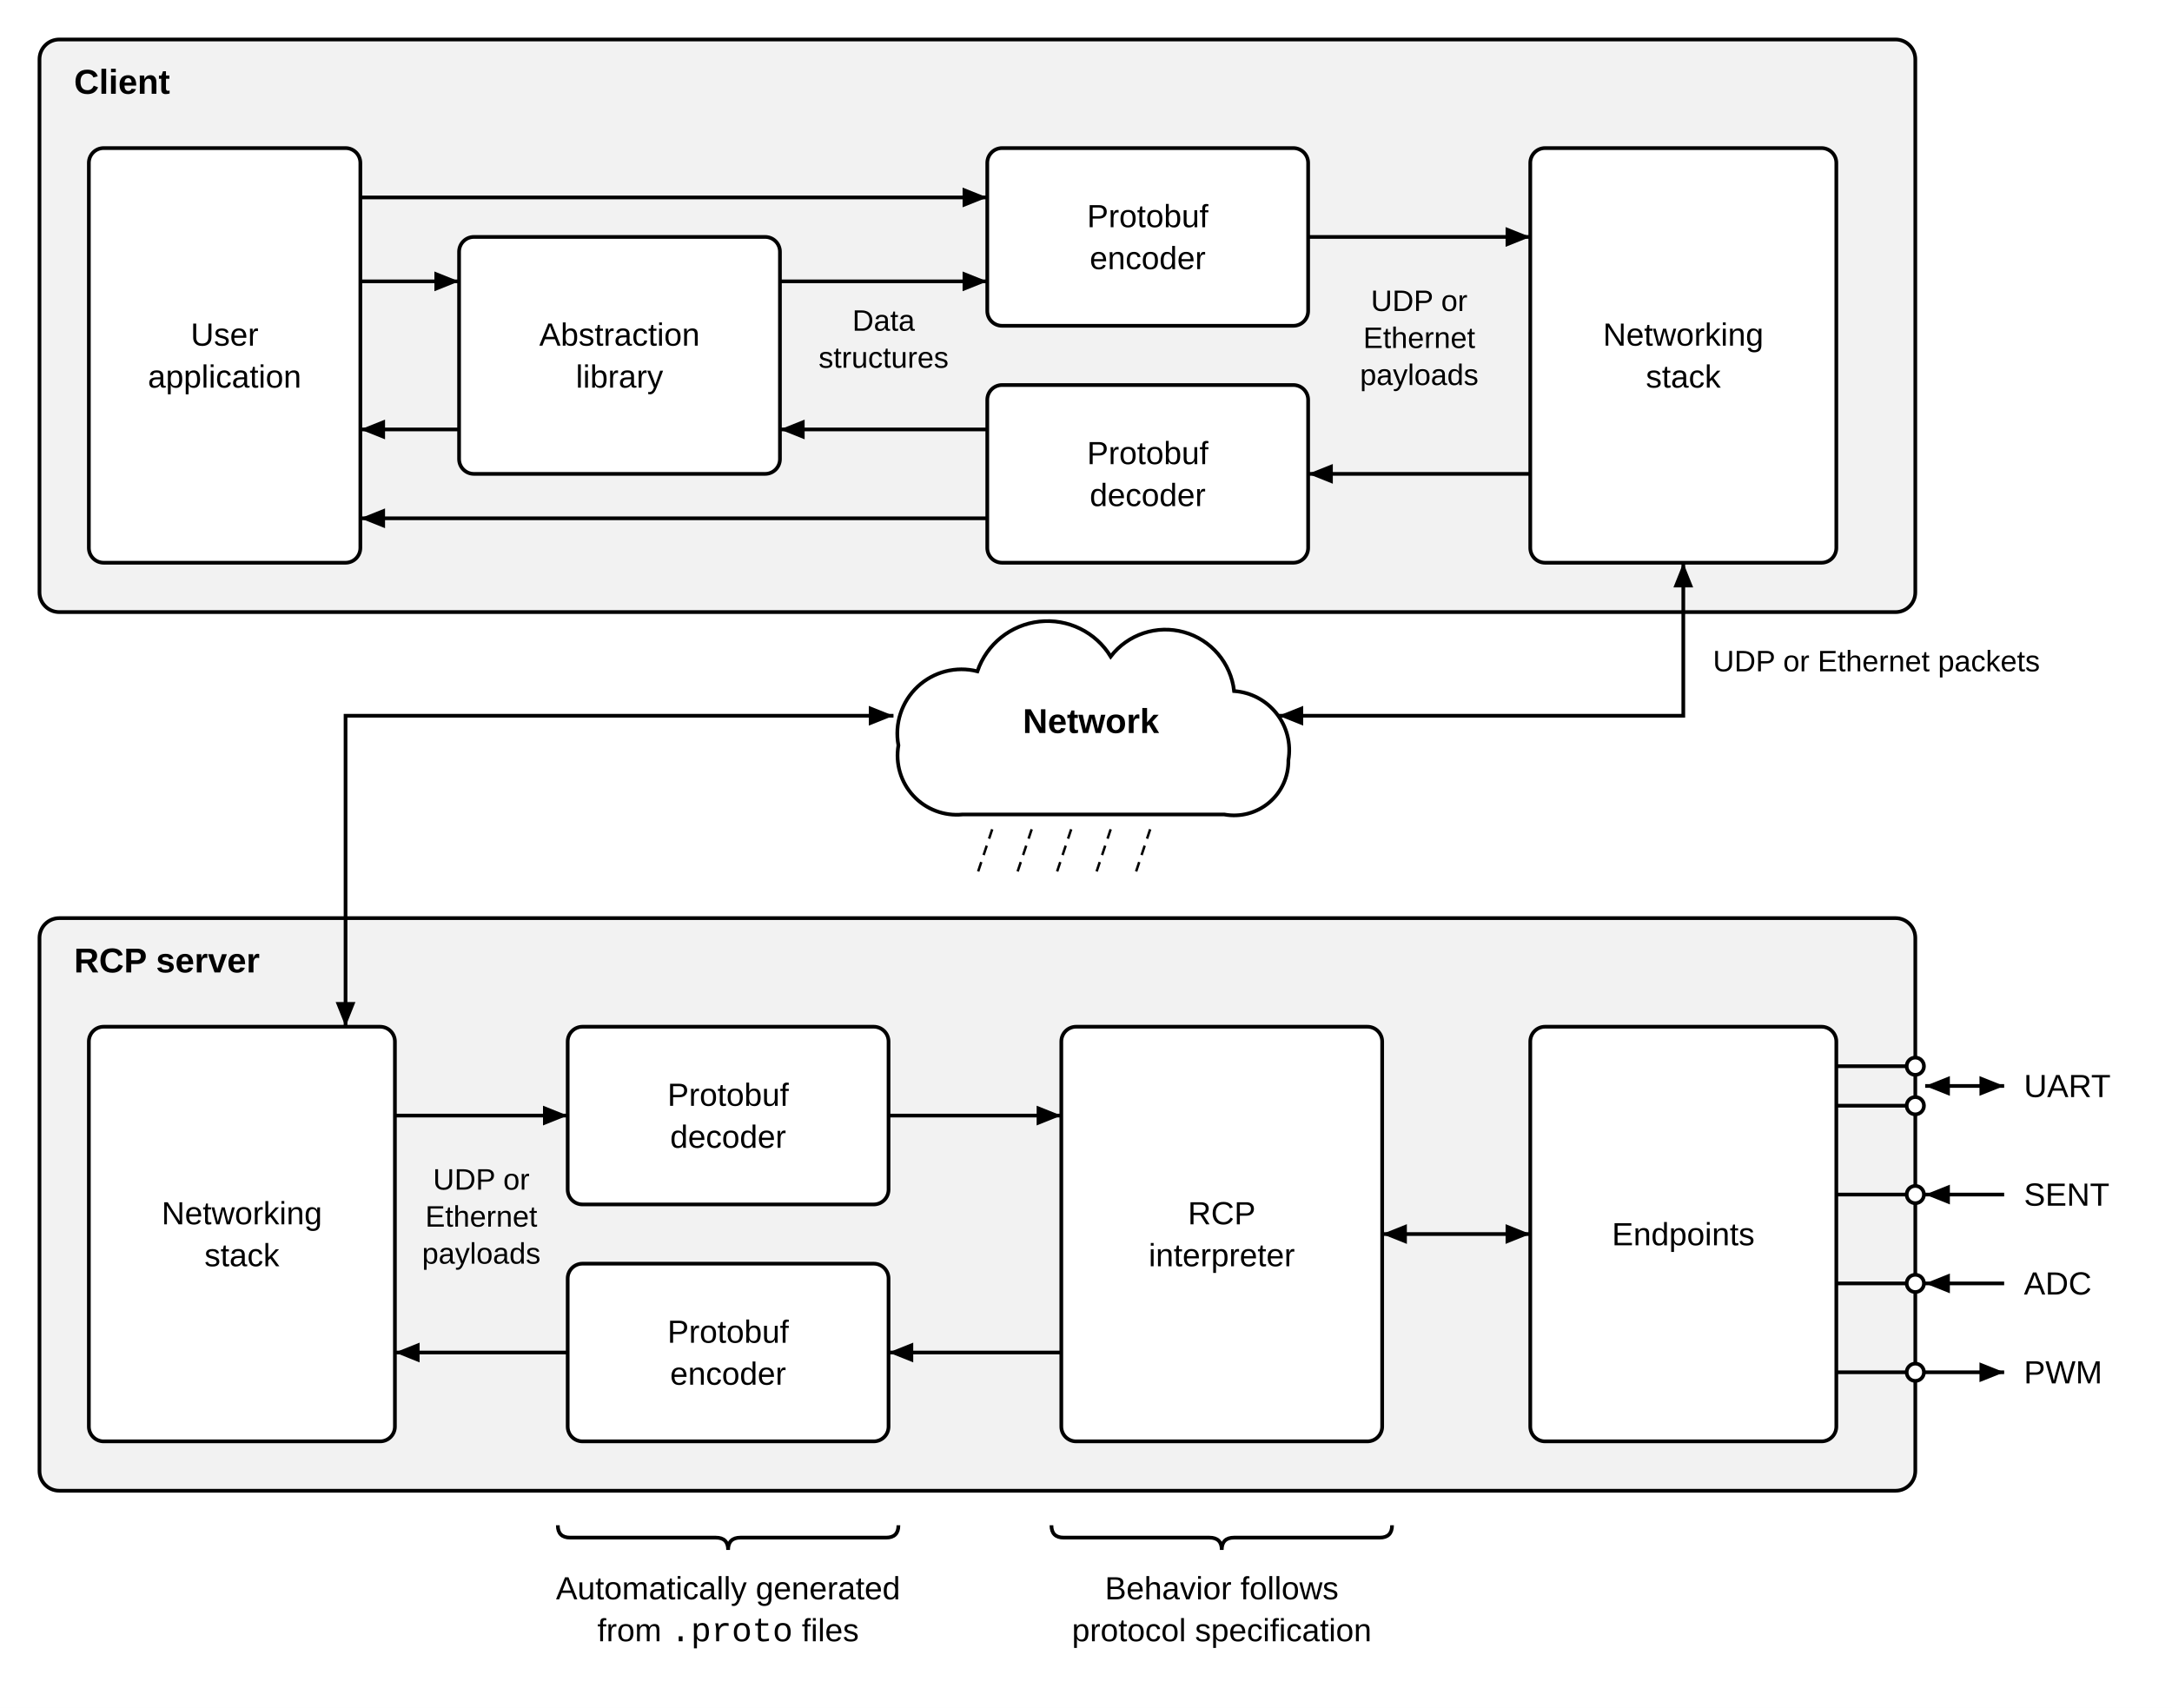
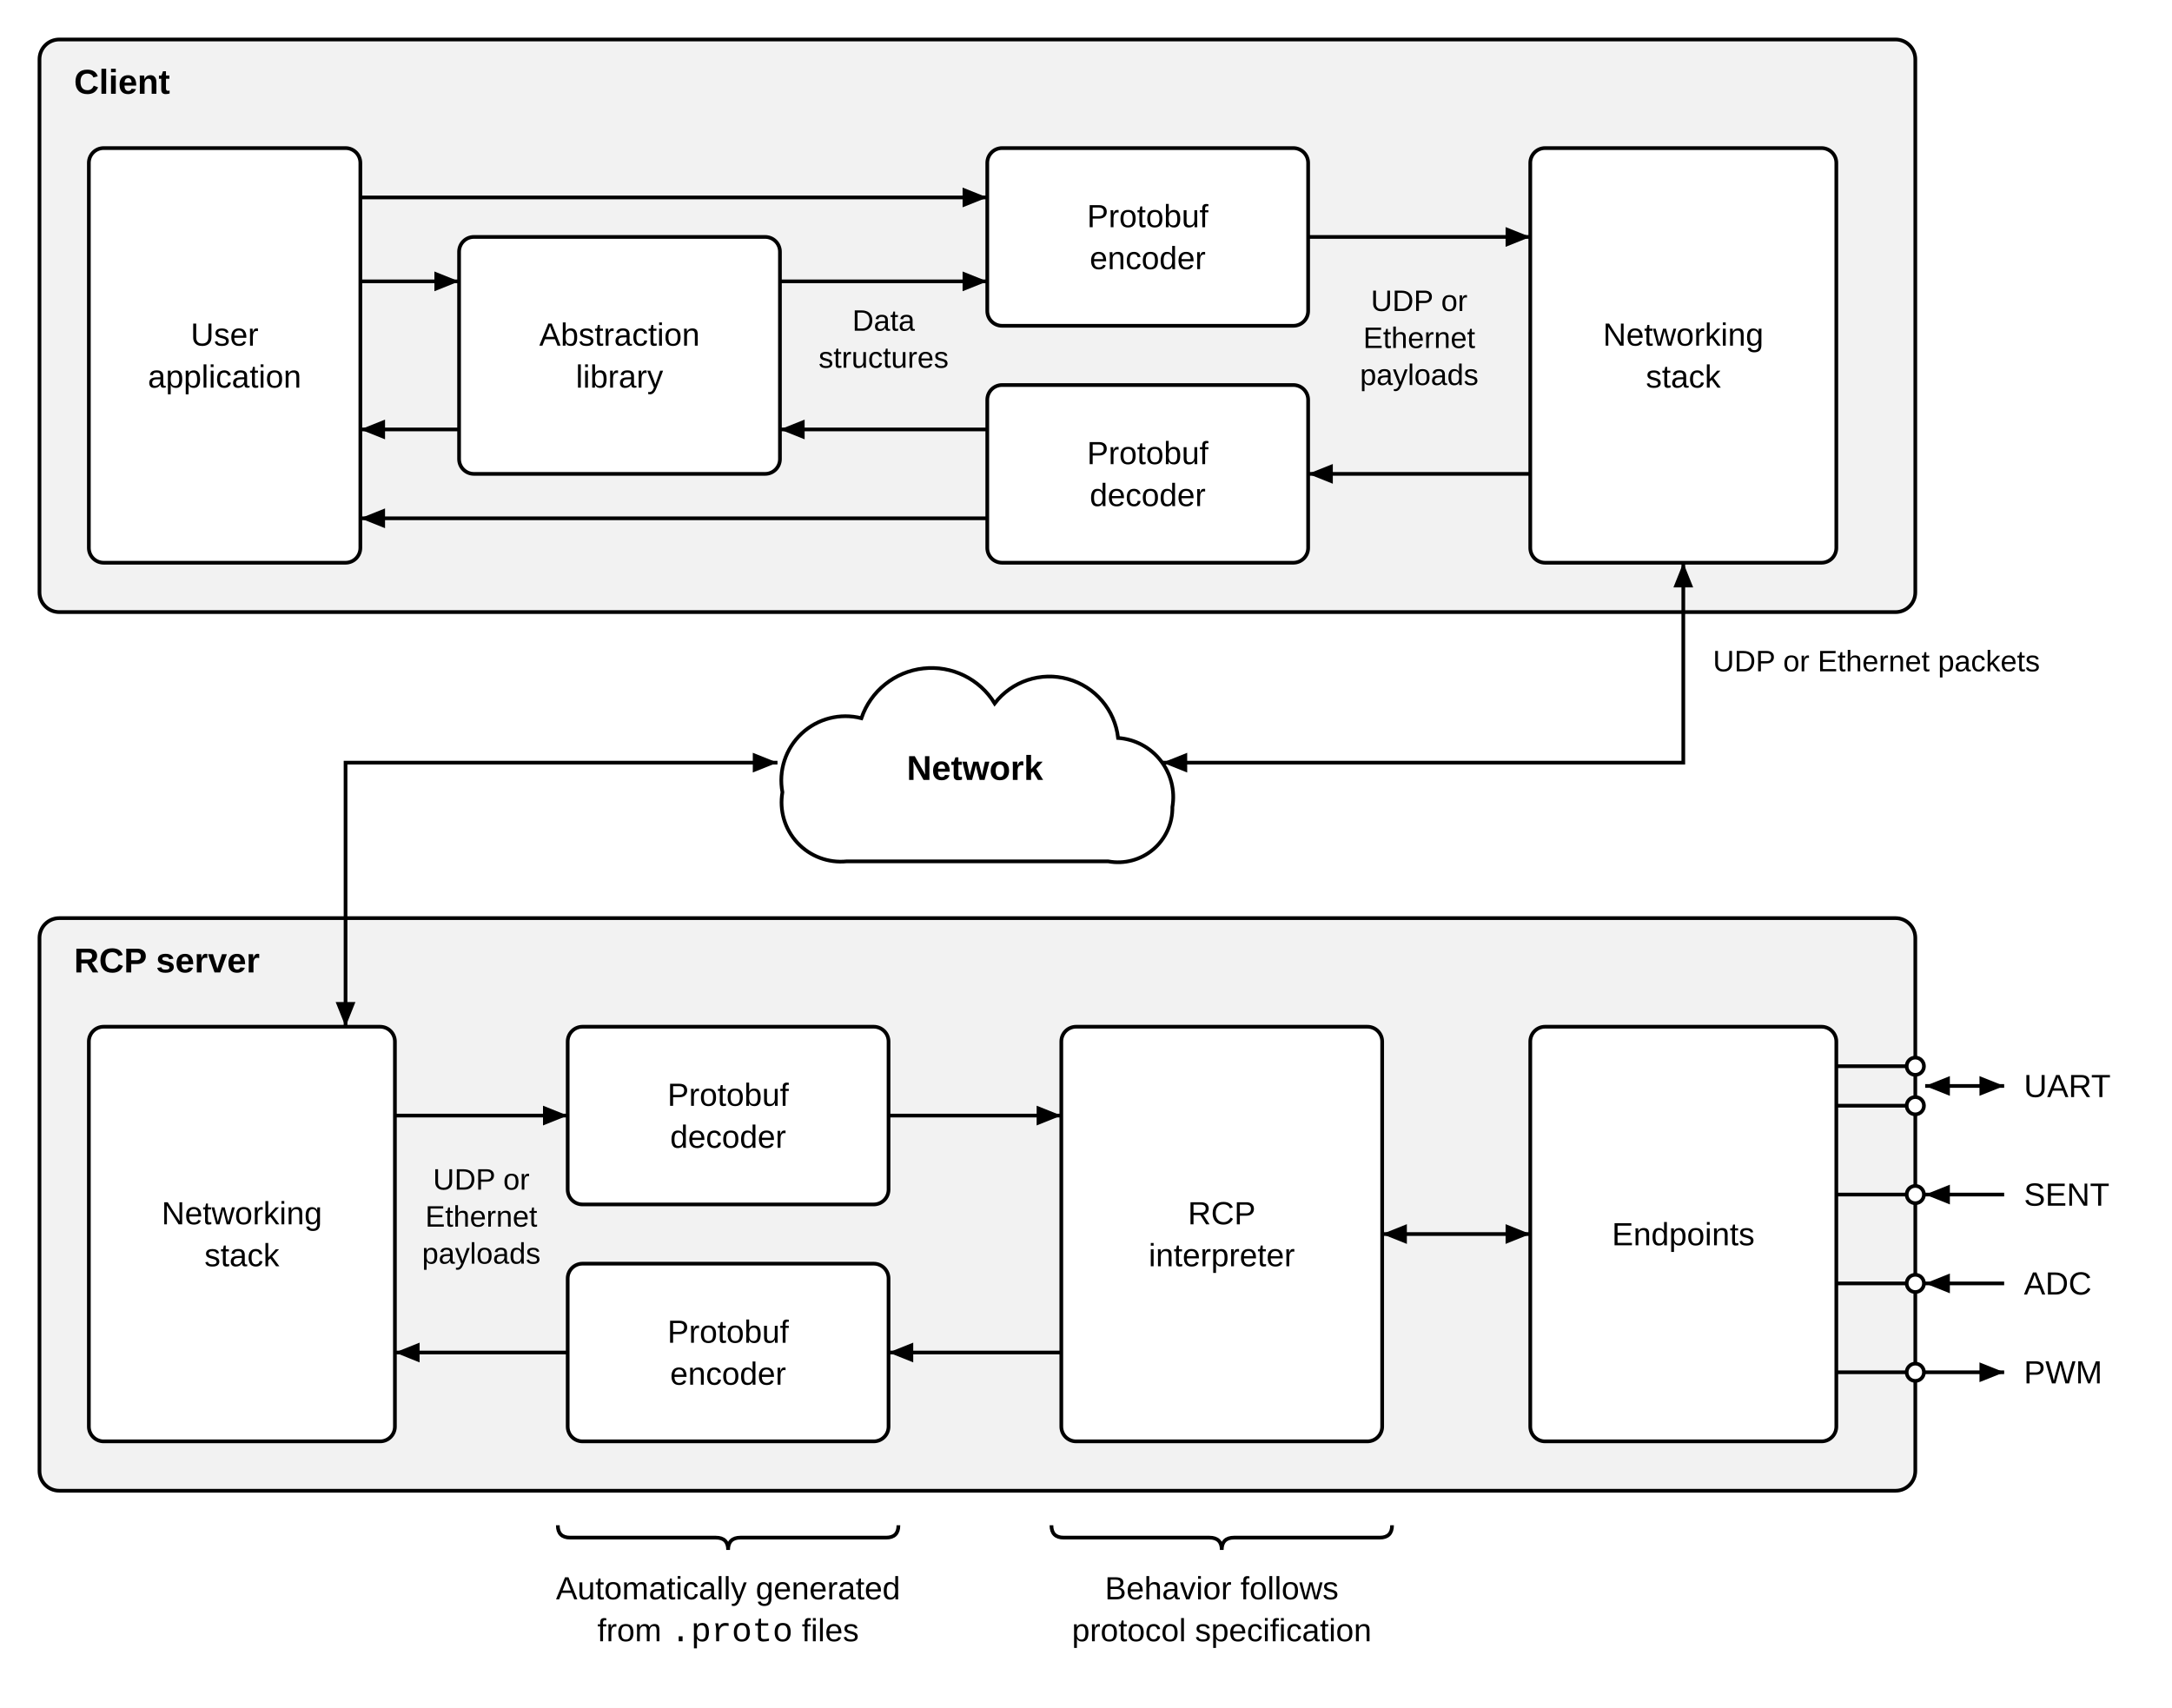
<svg xmlns="http://www.w3.org/2000/svg" width="880" height="692" viewBox="0 0 880 692" font-family="Arial, Helvetica, sans-serif" font-size="13">
  <defs>
    <marker id="arrow" viewBox="0 0 10 8" refX="10" refY="4" markerWidth="10" markerHeight="8" markerUnits="userSpaceOnUse" orient="auto">
      <path d="M0,0 L10,4 L0,8 z" fill="#000000" />
    </marker>
    <marker id="arrows" viewBox="0 0 10 8" refX="0" refY="4" markerWidth="10" markerHeight="8" markerUnits="userSpaceOnUse" orient="auto">
      <path d="M10,0 L0,4 L10,8 z" fill="#000000" />
    </marker>
    <style>
      .n { font-size: 12px; }
      .b { font-size: 14px; font-weight: bold; }
      .c { text-anchor: middle; }
      .r { text-anchor: end; }
      .m { font-family: Consolas, 'Courier New', monospace; font-size: 13.78px; }
      .mn { font-family: Consolas, 'Courier New', monospace; font-size: 12.72px; }
      .mb { font-family: Consolas, 'Courier New', monospace; font-size: 14.84px; font-weight: bold; }
      .g { fill: #888888; }
      .blk { fill: #ffffff; stroke: #000000; stroke-width: 1.5; }
      .act { fill: #f2f2f2; stroke: #000000; stroke-width: 1.5; }
      .end { fill: #e4e4e4; stroke: #000000; stroke-width: 1.5; }
      .grp { fill: none; stroke: #888888; stroke-width: 1; stroke-dasharray: 6 4; }
      .line { fill: none; stroke: #000000; stroke-width: 1.5; }
      .loop { fill: none; stroke: #000000; stroke-width: 2; }
      .dash { fill: none; stroke: #000000; stroke-width: 1; stroke-dasharray: 4 3; }
      .thin { fill: none; stroke: #888888; stroke-width: 1; }
      .life { fill: none; stroke: #888888; stroke-width: 1; stroke-dasharray: 5 4; }
      .arrow { fill: none; stroke: #000000; stroke-width: 1.5; marker-end: url(#arrow); }
      .arrow2 { fill: none; stroke: #000000; stroke-width: 1.5; marker-start: url(#arrows); marker-end: url(#arrow); }
      .sync { fill: none; stroke: #000000; stroke-width: 1.5; stroke-dasharray: 6 4; marker-end: url(#arrow); }
      .dot { fill: #000000; }
      .head { fill: #000000; }
    </style>
  </defs>
  <rect width="880" height="692" fill="#ffffff" />
  <rect class="act" x="16" y="16" width="760" height="232" rx="8" />
  <text class="b" x="30" y="38" xml:space="preserve">Client</text>
  <rect class="blk" x="36" y="60" width="110" height="168" rx="6" />
  <text class="c" x="91" y="140.05" xml:space="preserve">User</text>
  <text class="c" x="91" y="157.05" xml:space="preserve">application</text>
  <rect class="blk" x="186" y="96" width="130" height="96" rx="6" />
  <text class="c" x="251" y="140.05" xml:space="preserve">Abstraction</text>
  <text class="c" x="251" y="157.05" xml:space="preserve">library</text>
  <rect class="blk" x="400" y="60" width="130" height="72" rx="6" />
  <text class="c" x="465" y="92.05" xml:space="preserve">Protobuf</text>
  <text class="c" x="465" y="109.05" xml:space="preserve">encoder</text>
  <rect class="blk" x="400" y="156" width="130" height="72" rx="6" />
  <text class="c" x="465" y="188.05" xml:space="preserve">Protobuf</text>
  <text class="c" x="465" y="205.05" xml:space="preserve">decoder</text>
  <rect class="blk" x="620" y="60" width="124" height="168" rx="6" />
  <text class="c" x="682" y="140.05" xml:space="preserve">Networking</text>
  <text class="c" x="682" y="157.05" xml:space="preserve">stack</text>
  <path class="arrow" d="M146,80 L400,80" />
  <path class="arrow" d="M146,114 L186,114" />
  <path class="arrow" d="M316,114 L400,114" />
  <path class="arrow" d="M400,174 L316,174" />
  <path class="arrow" d="M186,174 L146,174" />
  <path class="arrow" d="M400,210 L146,210" />
  <text class="c n" x="358" y="134" xml:space="preserve">Data</text>
  <text class="c n" x="358" y="149" xml:space="preserve">structures</text>
  <path class="arrow" d="M530,96 L620,96" />
  <path class="arrow" d="M620,192 L530,192" />
  <text class="c n" x="575" y="126" xml:space="preserve">UDP or</text>
  <text class="c n" x="575" y="141" xml:space="preserve">Ethernet</text>
  <text class="c n" x="575" y="156" xml:space="preserve">payloads</text>
-   <path class="blk" d="M390,330 A24,24 0 0 1 364,302 A26,26 0 0 1 396,272 A30,30 0 0 1 450,266 A28,28 0 0 1 500,280 A24,24 0 0 1 522,308 A22,22 0 0 1 496,330 H390 Z" />
-   <text class="b c" x="442" y="297" xml:space="preserve">Network</text>
-   <path class="dash" d="M402,336 L396,354" />
-   <path class="dash" d="M418,336 L412,354" />
-   <path class="dash" d="M434,336 L428,354" />
-   <path class="dash" d="M450,336 L444,354" />
-   <path class="dash" d="M466,336 L460,354" />
-   <path class="arrow2" d="M682,228 L682,290 L518,290" />
+   <path class="blk" d="M343,349 A24,24 0 0 1 317,321 A26,26 0 0 1 349,291 A30,30 0 0 1 403,285 A28,28 0 0 1 453,299 A24,24 0 0 1 475,327 A22,22 0 0 1 449,349 H343 Z" />
+   <text class="b c" x="395" y="316" xml:space="preserve">Network</text>
+   <path class="arrow2" d="M682,228 L682,309 L471,309" />
  <text class="n" x="694" y="272" xml:space="preserve">UDP or Ethernet packets</text>
  <rect class="act" x="16" y="372" width="760" height="232" rx="8" />
  <text class="b" x="30" y="394" xml:space="preserve">RCP server</text>
  <rect class="blk" x="36" y="416" width="124" height="168" rx="6" />
  <text class="c" x="98" y="496.05" xml:space="preserve">Networking</text>
  <text class="c" x="98" y="513.05" xml:space="preserve">stack</text>
  <rect class="blk" x="230" y="416" width="130" height="72" rx="6" />
  <text class="c" x="295" y="448.05" xml:space="preserve">Protobuf</text>
  <text class="c" x="295" y="465.05" xml:space="preserve">decoder</text>
  <rect class="blk" x="230" y="512" width="130" height="72" rx="6" />
  <text class="c" x="295" y="544.05" xml:space="preserve">Protobuf</text>
  <text class="c" x="295" y="561.05" xml:space="preserve">encoder</text>
  <rect class="blk" x="430" y="416" width="130" height="168" rx="6" />
  <text class="c" x="495" y="496.05" xml:space="preserve">RCP</text>
  <text class="c" x="495" y="513.05" xml:space="preserve">interpreter</text>
  <rect class="blk" x="620" y="416" width="124" height="168" rx="6" />
  <text class="c" x="682" y="504.55" xml:space="preserve">Endpoints</text>
  <path class="arrow" d="M160,452 L230,452" />
  <path class="arrow" d="M230,548 L160,548" />
  <text class="c n" x="195" y="482" xml:space="preserve">UDP or</text>
  <text class="c n" x="195" y="497" xml:space="preserve">Ethernet</text>
  <text class="c n" x="195" y="512" xml:space="preserve">payloads</text>
  <path class="arrow" d="M360,452 L430,452" />
  <path class="arrow" d="M430,548 L360,548" />
  <path class="arrow2" d="M560,500 L620,500" />
  <path class="line" d="M744,432 L776,432" />
  <circle class="blk" cx="776" cy="432" r="3.5" />
  <path class="line" d="M744,448 L776,448" />
  <circle class="blk" cx="776" cy="448" r="3.5" />
  <path class="arrow2" d="M780,440 L812,440" />
  <text x="820" y="444.5" xml:space="preserve">UART</text>
  <path class="line" d="M744,484 L776,484" />
  <circle class="blk" cx="776" cy="484" r="3.5" />
  <path class="arrow" d="M812,484 L780,484" />
  <text x="820" y="488.5" xml:space="preserve">SENT</text>
  <path class="line" d="M744,520 L776,520" />
  <circle class="blk" cx="776" cy="520" r="3.5" />
  <path class="arrow" d="M812,520 L780,520" />
  <text x="820" y="524.5" xml:space="preserve">ADC</text>
  <path class="line" d="M744,556 L776,556" />
  <circle class="blk" cx="776" cy="556" r="3.5" />
  <path class="arrow" d="M780,556 L812,556" />
  <text x="820" y="560.5" xml:space="preserve">PWM</text>
-   <path class="arrow2" d="M362,290 L140,290 L140,416" />
+   <path class="arrow2" d="M315,309 L140,309 L140,416" />
  <path class="line" d="M226,618 Q226,623 231,623 H290 Q295,623 295,628 Q295,623 300,623 H359 Q364,623 364,618" />
  <path class="line" d="M426,618 Q426,623 431,623 H490 Q495,623 495,628 Q495,623 500,623 H559 Q564,623 564,618" />
  <text class="c" x="295" y="648" xml:space="preserve">Automatically generated</text>
  <text class="c" x="295" y="665" xml:space="preserve">from <tspan class="m">.proto</tspan> files</text>
  <text class="c" x="495" y="648" xml:space="preserve">Behavior follows</text>
  <text class="c" x="495" y="665" xml:space="preserve">protocol specification</text>
</svg>
